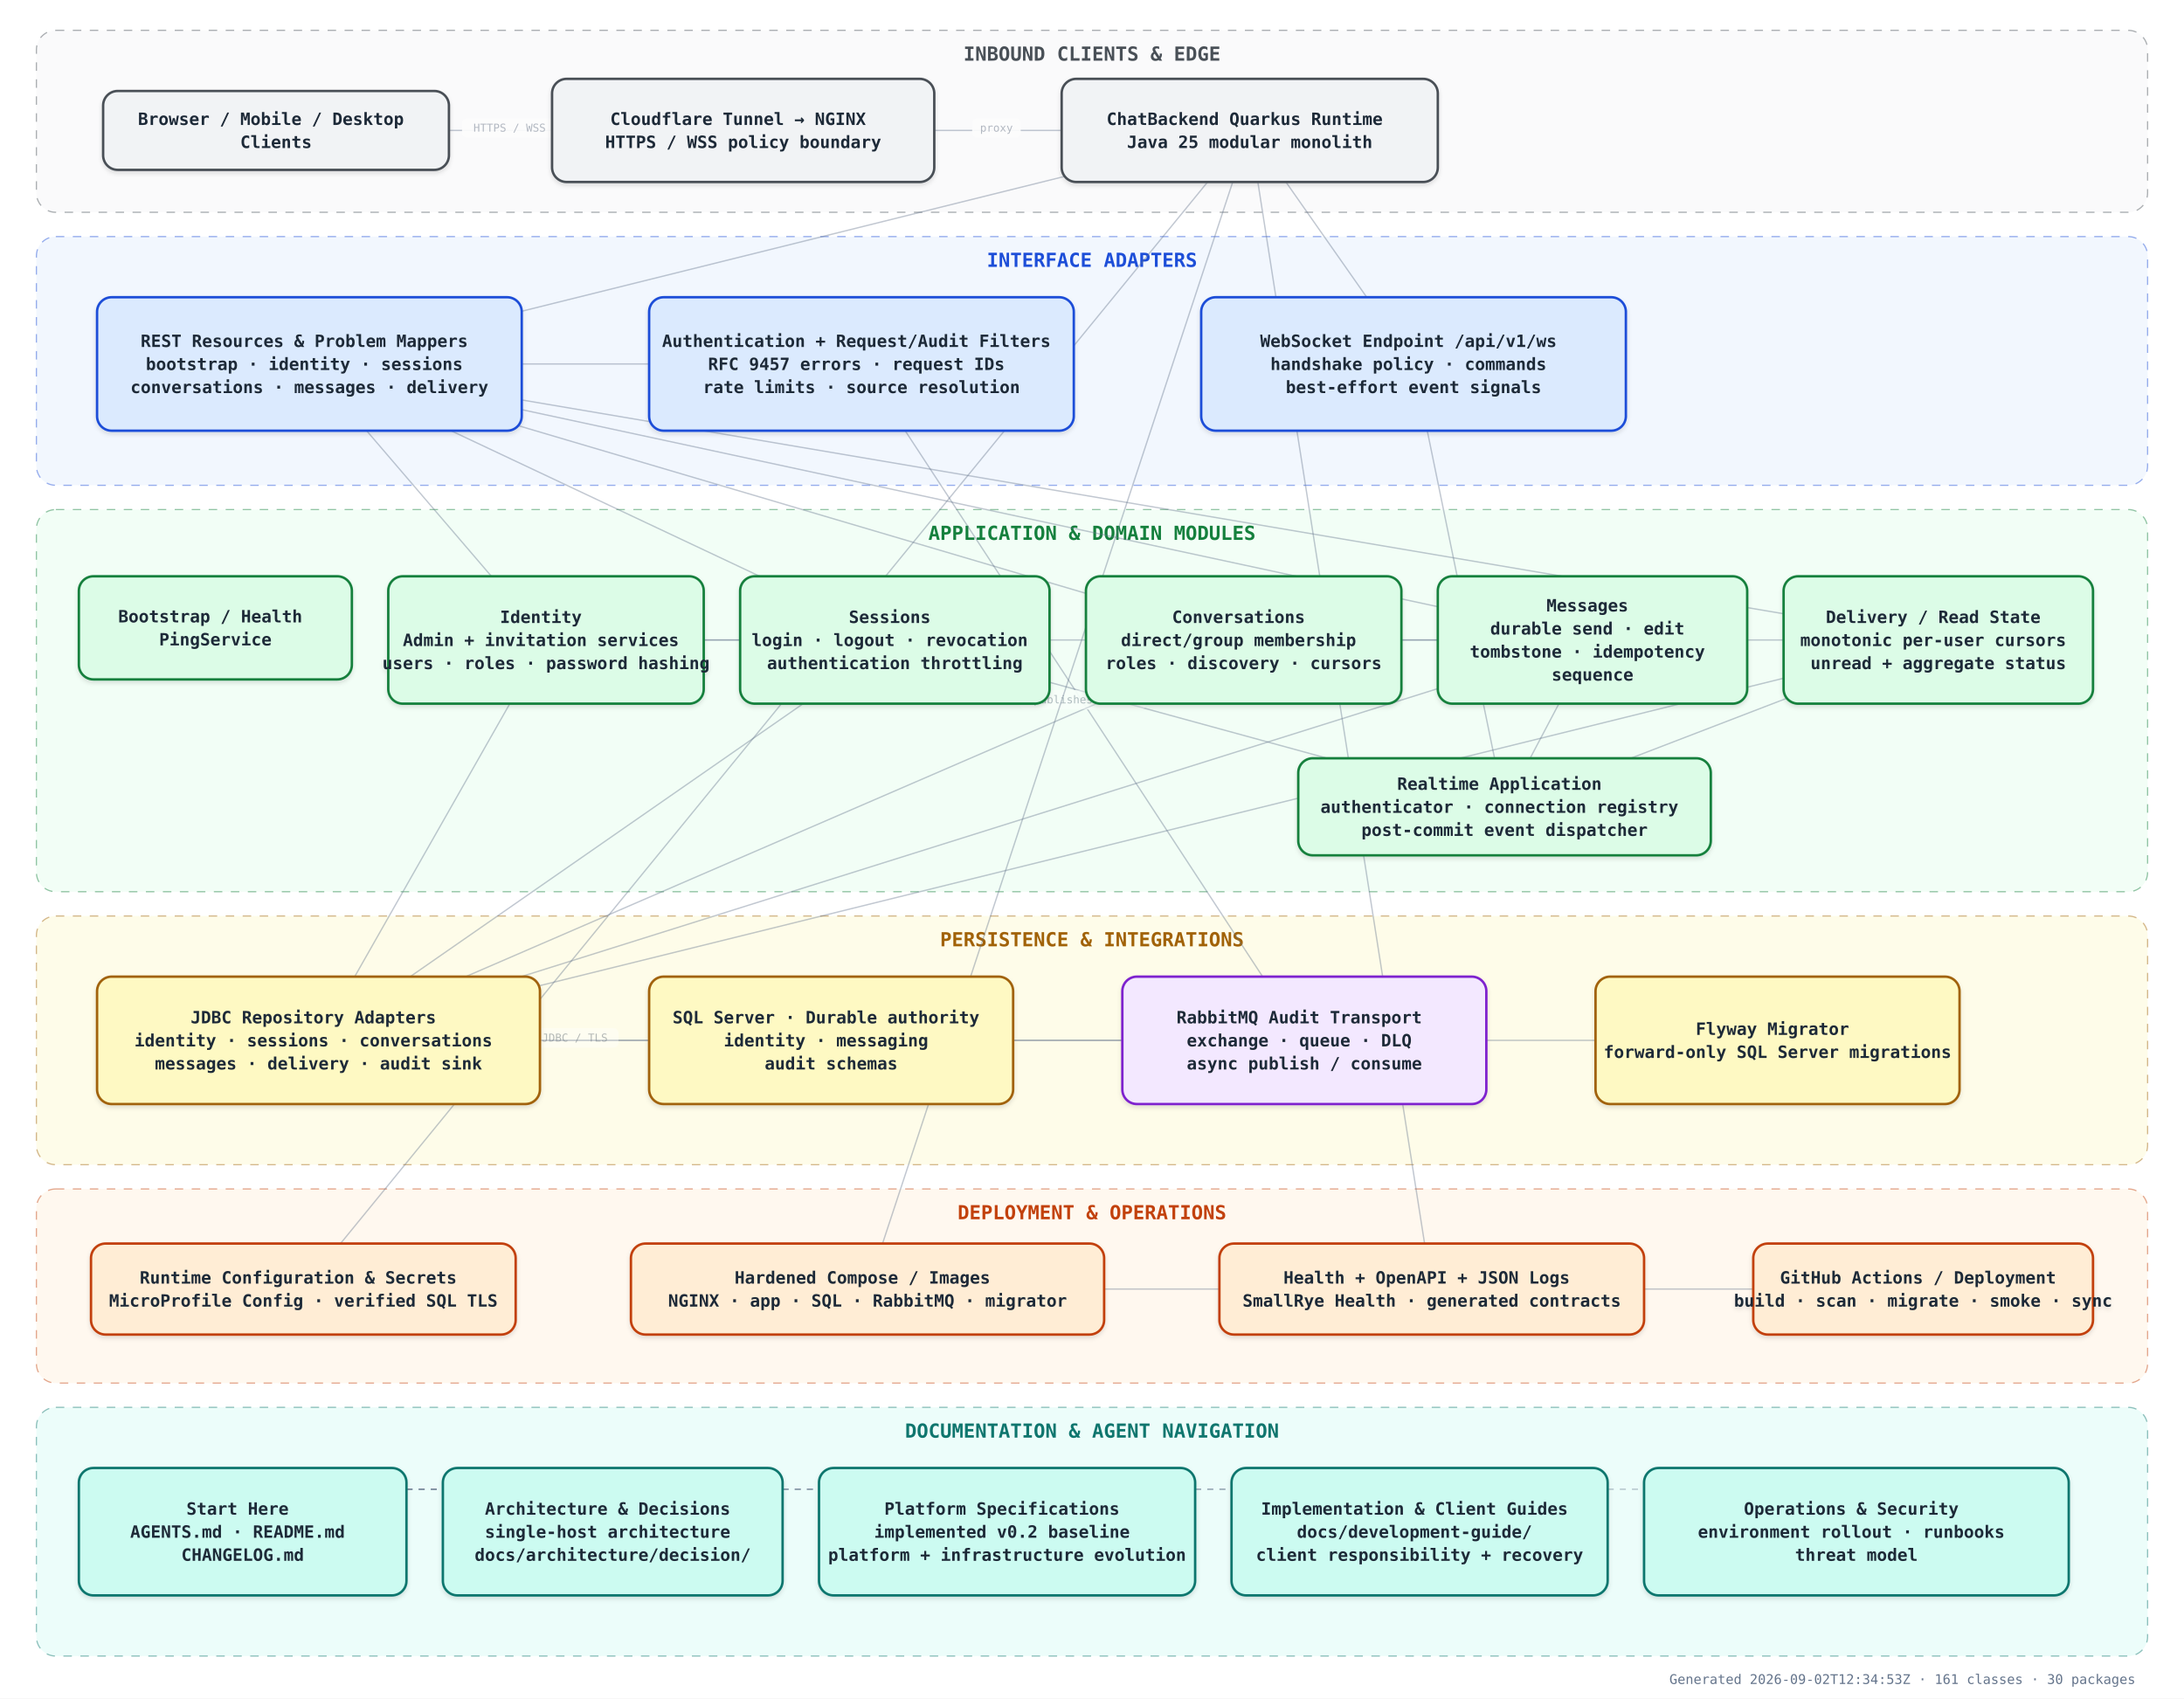
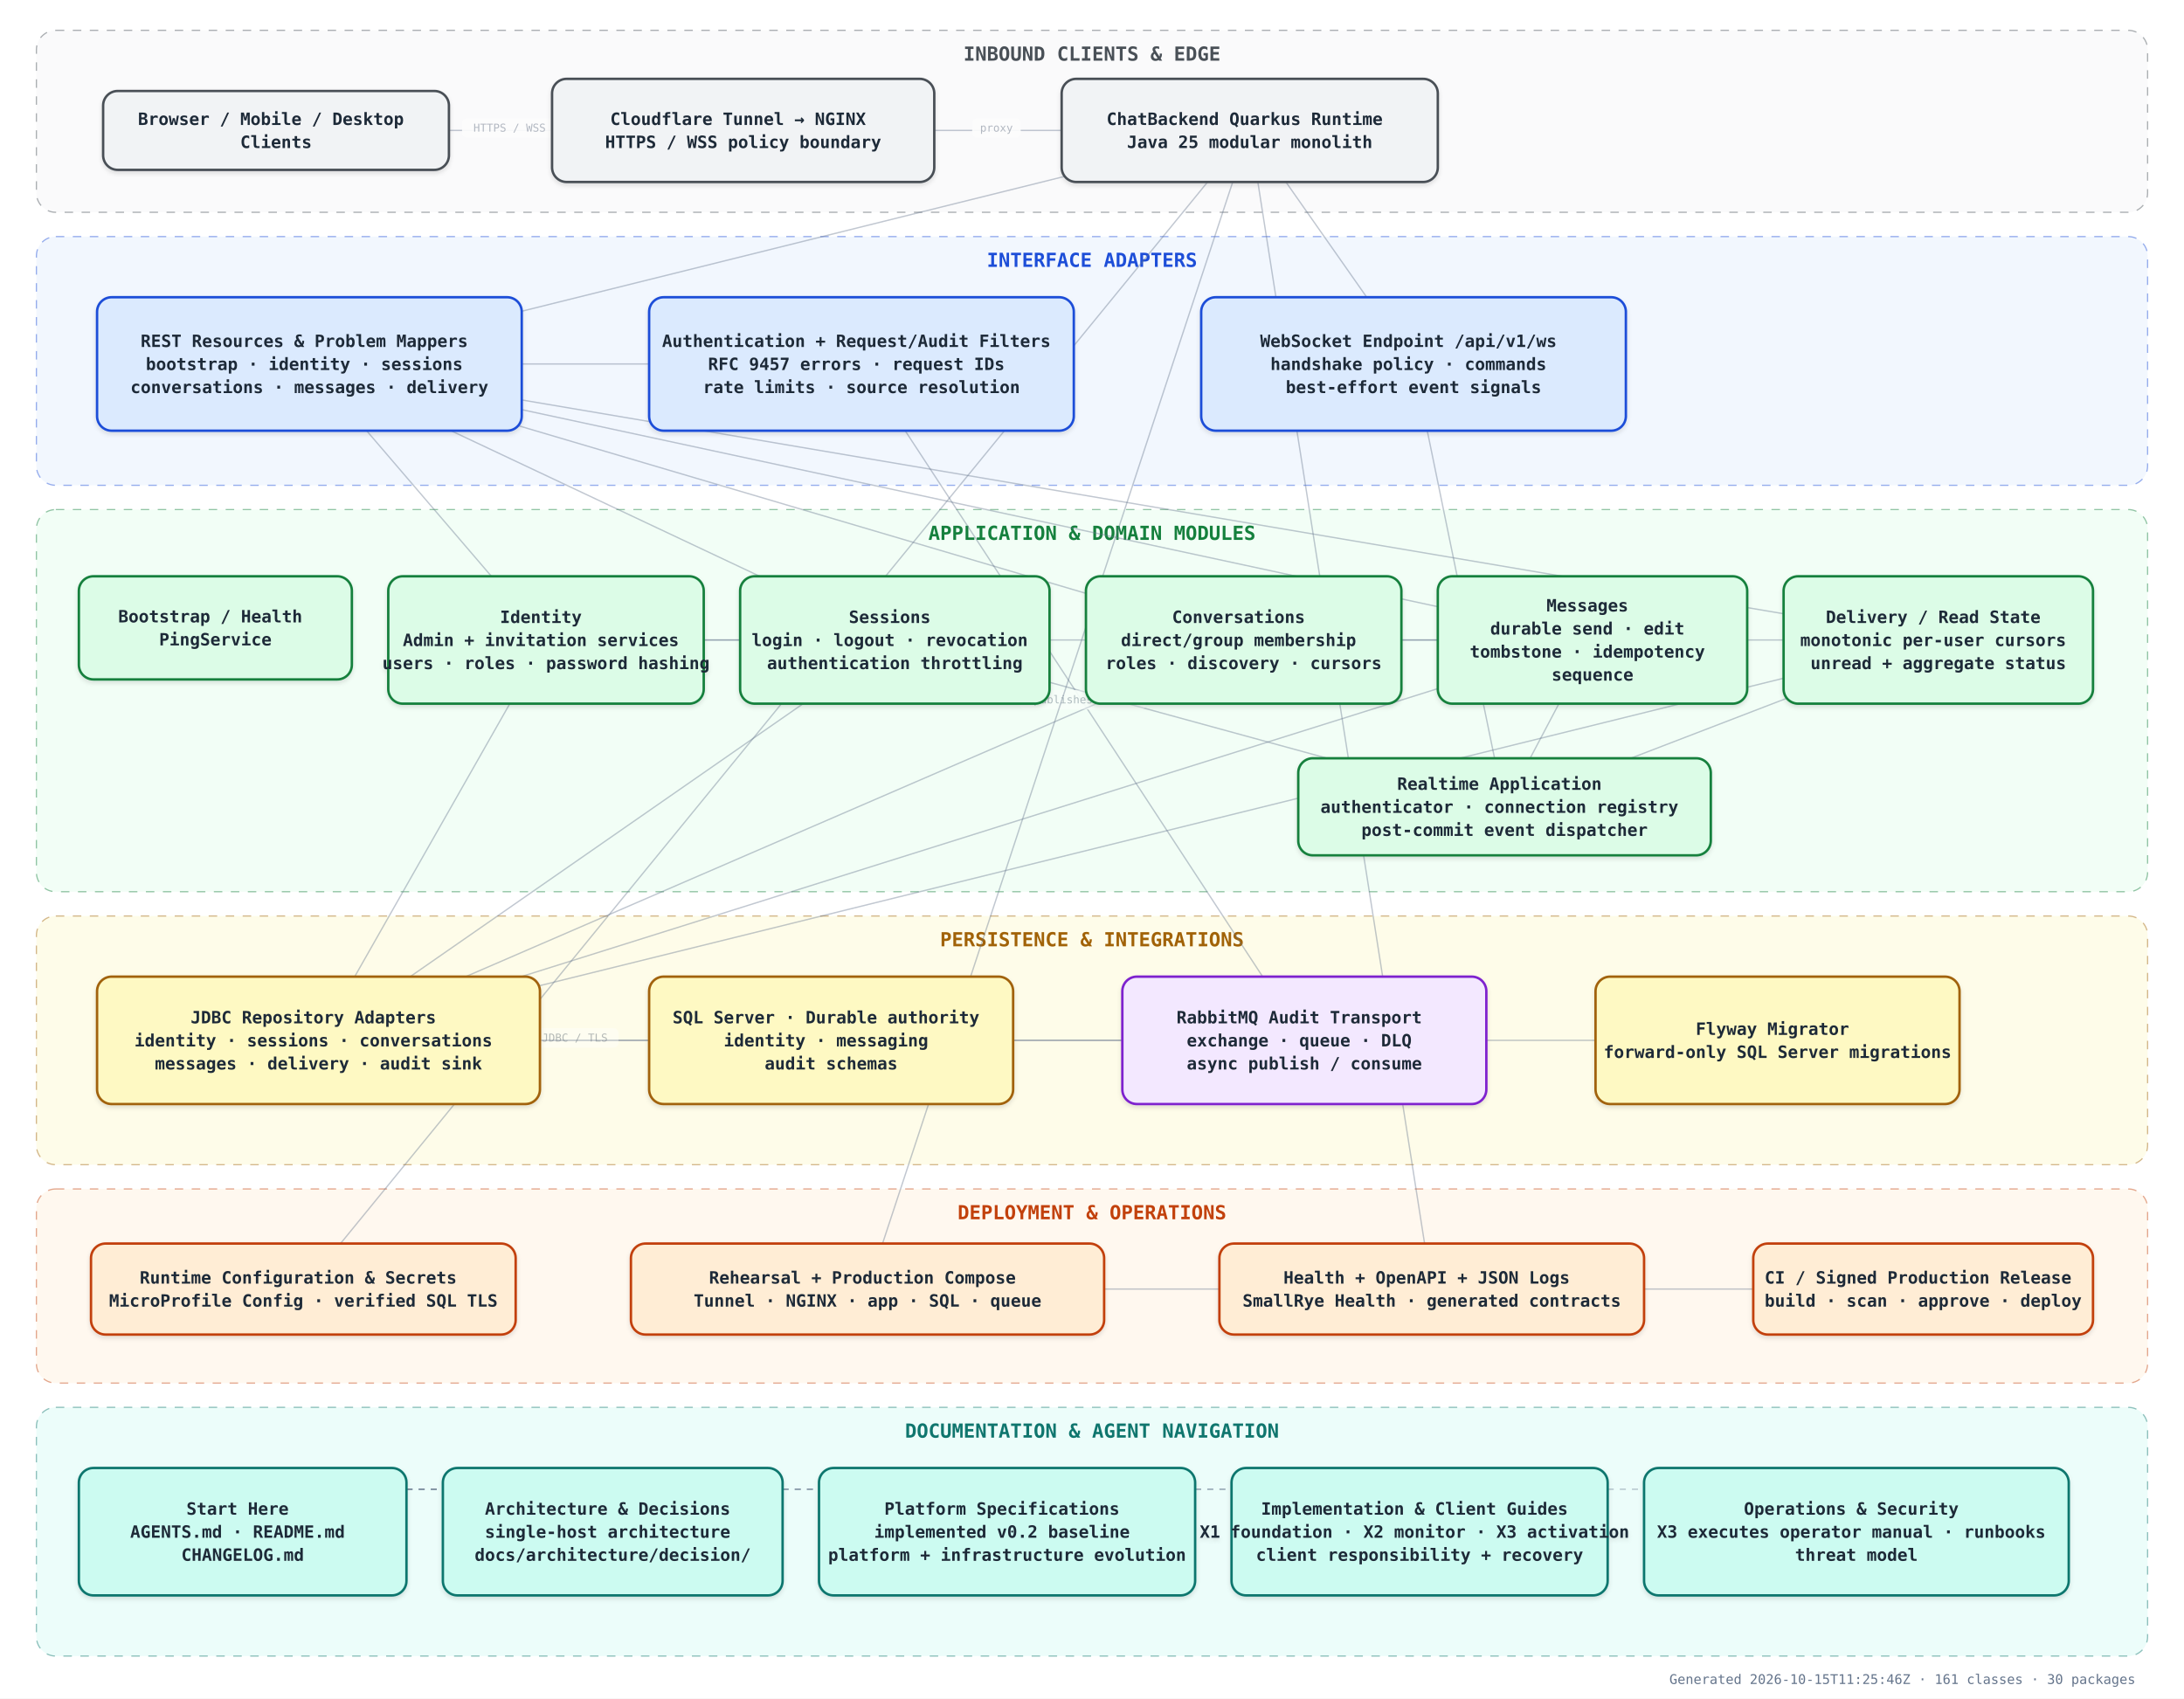
<svg xmlns="http://www.w3.org/2000/svg" width="1800" height="1400" viewBox="0 0 1800 1400" role="img" aria-labelledby="title desc">
  <defs>
    <marker id="arrow" viewBox="0 0 10 10" refX="9" refY="5" markerWidth="7" markerHeight="7" orient="auto-start-reverse">
      <path d="M 0 0 L 10 5 L 0 10 z" fill="#64748b" />
    </marker>
    <filter id="shadow">
      <feDropShadow dx="0" dy="2" stdDeviation="2" flood-opacity="0.12" />
    </filter>
  </defs>
  <rect width="1800" height="1400" fill="#ffffff" />
  <g>
    <rect x="30" y="25" width="1740" height="150" rx="16" fill="#f1f3f5" fill-opacity=".36" stroke="#495057" stroke-opacity=".45" stroke-dasharray="7 7" />
    <text x="900" y="50" text-anchor="middle" font-family="ui-monospace, SFMono-Regular, Menlo, monospace" font-size="16" font-weight="700" fill="#495057">
      <tspan x="900" dy="0">INBOUND CLIENTS &amp; EDGE</tspan>
    </text>
  </g>
  <g>
    <rect x="30" y="195" width="1740" height="205" rx="16" fill="#dbeafe" fill-opacity=".36" stroke="#1d4ed8" stroke-opacity=".45" stroke-dasharray="7 7" />
    <text x="900" y="220" text-anchor="middle" font-family="ui-monospace, SFMono-Regular, Menlo, monospace" font-size="16" font-weight="700" fill="#1d4ed8">
      <tspan x="900" dy="0">INTERFACE ADAPTERS</tspan>
    </text>
  </g>
  <g>
    <rect x="30" y="420" width="1740" height="315" rx="16" fill="#dcfce7" fill-opacity=".36" stroke="#15803d" stroke-opacity=".45" stroke-dasharray="7 7" />
    <text x="900" y="445" text-anchor="middle" font-family="ui-monospace, SFMono-Regular, Menlo, monospace" font-size="16" font-weight="700" fill="#15803d">
      <tspan x="900" dy="0">APPLICATION &amp; DOMAIN MODULES</tspan>
    </text>
  </g>
  <g>
    <rect x="30" y="755" width="1740" height="205" rx="16" fill="#fef9c3" fill-opacity=".36" stroke="#a16207" stroke-opacity=".45" stroke-dasharray="7 7" />
    <text x="900" y="780" text-anchor="middle" font-family="ui-monospace, SFMono-Regular, Menlo, monospace" font-size="16" font-weight="700" fill="#a16207">
      <tspan x="900" dy="0">PERSISTENCE &amp; INTEGRATIONS</tspan>
    </text>
  </g>
  <g>
    <rect x="30" y="980" width="1740" height="160" rx="16" fill="#ffedd5" fill-opacity=".36" stroke="#c2410c" stroke-opacity=".45" stroke-dasharray="7 7" />
    <text x="900" y="1005" text-anchor="middle" font-family="ui-monospace, SFMono-Regular, Menlo, monospace" font-size="16" font-weight="700" fill="#c2410c">
      <tspan x="900" dy="0">DEPLOYMENT &amp; OPERATIONS</tspan>
    </text>
  </g>
  <g>
    <rect x="30" y="1160" width="1740" height="205" rx="16" fill="#ccfbf1" fill-opacity=".36" stroke="#0f766e" stroke-opacity=".45" stroke-dasharray="7 7" />
    <text x="900" y="1185" text-anchor="middle" font-family="ui-monospace, SFMono-Regular, Menlo, monospace" font-size="16" font-weight="700" fill="#0f766e">
      <tspan x="900" dy="0">DOCUMENTATION &amp; AGENT NAVIGATION</tspan>
    </text>
  </g>
  <g opacity=".4">
    <path d="M 227.5 107.5 L 612.5 107.5" fill="none" stroke="#64748b" stroke-width="1.1" marker-end="url(#arrow)" />
    <rect x="380.8" y="97.5" width="78.4" height="16" rx="4" fill="white" fill-opacity=".92" />
    <text x="420" y="108.5" text-anchor="middle" font-family="ui-monospace, monospace" font-size="9" fill="#475569">HTTPS / WSS</text>
  </g>
  <g opacity=".4">
    <path d="M 612.5 107.5 L 1030 107.5" fill="none" stroke="#64748b" stroke-width="1.1" marker-end="url(#arrow)" />
    <rect x="801.25" y="97.5" width="40" height="16" rx="4" fill="white" fill-opacity=".92" />
    <text x="821.25" y="108.5" text-anchor="middle" font-family="ui-monospace, monospace" font-size="9" fill="#475569">proxy</text>
  </g>
  <g opacity=".4">
    <path d="M 1030 107.5 L 255 300" fill="none" stroke="#64748b" stroke-width="1.1" marker-end="url(#arrow)" />
  </g>
  <g opacity=".4">
    <path d="M 1030 107.5 L 1165 300" fill="none" stroke="#64748b" stroke-width="1.1" marker-end="url(#arrow)" />
  </g>
  <g opacity=".4">
    <path d="M 255 300 L 710 300" fill="none" stroke="#64748b" stroke-width="1.1" marker-end="url(#arrow)" />
  </g>
  <g opacity=".4">
    <path d="M 255 300 L 450 527.5" fill="none" stroke="#64748b" stroke-width="1.1" marker-end="url(#arrow)" />
  </g>
  <g opacity=".4">
    <path d="M 255 300 L 737.5 527.5" fill="none" stroke="#64748b" stroke-width="1.1" marker-end="url(#arrow)" />
  </g>
  <g opacity=".4">
    <path d="M 255 300 L 1025 527.5" fill="none" stroke="#64748b" stroke-width="1.1" marker-end="url(#arrow)" />
  </g>
  <g opacity=".4">
    <path d="M 255 300 L 1312.5 527.5" fill="none" stroke="#64748b" stroke-width="1.1" marker-end="url(#arrow)" />
  </g>
  <g opacity=".4">
    <path d="M 255 300 L 1597.5 527.5" fill="none" stroke="#64748b" stroke-width="1.1" marker-end="url(#arrow)" />
  </g>
  <g opacity=".4">
    <path d="M 1165 300 L 1240 665" fill="none" stroke="#64748b" stroke-width="1.1" marker-end="url(#arrow)" />
  </g>
  <g opacity=".4">
    <path d="M 737.5 527.5 L 450 527.5" fill="none" stroke="#64748b" stroke-width="1.1" marker-end="url(#arrow)" />
  </g>
  <g opacity=".4">
    <path d="M 1025 527.5 L 450 527.5" fill="none" stroke="#64748b" stroke-width="1.1" marker-end="url(#arrow)" />
  </g>
  <g opacity=".4">
    <path d="M 1312.5 527.5 L 1025 527.5" fill="none" stroke="#64748b" stroke-width="1.1" marker-end="url(#arrow)" />
  </g>
  <g opacity=".4">
    <path d="M 1597.5 527.5 L 1025 527.5" fill="none" stroke="#64748b" stroke-width="1.1" marker-end="url(#arrow)" />
  </g>
  <g opacity=".4">
    <path d="M 1312.5 527.5 L 1240 665" fill="none" stroke="#64748b" stroke-width="1.1" marker-end="url(#arrow)" />
  </g>
  <g opacity=".4">
    <path d="M 1597.5 527.5 L 1240 665" fill="none" stroke="#64748b" stroke-width="1.1" marker-end="url(#arrow)" />
  </g>
  <g opacity=".4">
    <path d="M 737.5 527.5 L 1240 665" fill="none" stroke="#64748b" stroke-width="1.1" marker-end="url(#arrow)" />
  </g>
  <g opacity=".4">
    <path d="M 450 527.5 L 262.5 857.5" fill="none" stroke="#64748b" stroke-width="1.1" marker-end="url(#arrow)" />
  </g>
  <g opacity=".4">
    <path d="M 737.5 527.5 L 262.5 857.5" fill="none" stroke="#64748b" stroke-width="1.1" marker-end="url(#arrow)" />
  </g>
  <g opacity=".4">
    <path d="M 1025 527.5 L 262.5 857.5" fill="none" stroke="#64748b" stroke-width="1.1" marker-end="url(#arrow)" />
  </g>
  <g opacity=".4">
    <path d="M 1312.5 527.5 L 262.5 857.5" fill="none" stroke="#64748b" stroke-width="1.1" marker-end="url(#arrow)" />
  </g>
  <g opacity=".4">
    <path d="M 1597.5 527.5 L 262.5 857.5" fill="none" stroke="#64748b" stroke-width="1.1" marker-end="url(#arrow)" />
  </g>
  <g opacity=".4">
    <path d="M 262.5 857.5 L 685 857.5" fill="none" stroke="#64748b" stroke-width="1.1" marker-end="url(#arrow)" />
    <rect x="437.75" y="847.5" width="72" height="16" rx="4" fill="white" fill-opacity=".92" />
    <text x="473.75" y="858.5" text-anchor="middle" font-family="ui-monospace, monospace" font-size="9" fill="#475569">JDBC / TLS</text>
  </g>
  <g opacity=".4">
    <path d="M 710 300 L 1075 857.5" fill="none" stroke="#64748b" stroke-width="1.1" marker-end="url(#arrow)" />
    <rect x="840.5" y="568.75" width="104" height="16" rx="4" fill="white" fill-opacity=".92" />
    <text x="892.5" y="579.75" text-anchor="middle" font-family="ui-monospace, monospace" font-size="9" fill="#475569">publishes audit</text>
  </g>
  <g opacity=".4">
    <path d="M 1075 857.5 L 262.5 857.5" fill="none" stroke="#64748b" stroke-width="1.1" marker-end="url(#arrow)" />
    <rect x="639.15" y="847.5" width="59.2" height="16" rx="4" fill="white" fill-opacity=".92" />
    <text x="668.75" y="858.5" text-anchor="middle" font-family="ui-monospace, monospace" font-size="9" fill="#475569">consumes</text>
  </g>
  <g opacity=".4">
    <path d="M 1465 857.5 L 685 857.5" fill="none" stroke="#64748b" stroke-width="1.1" marker-end="url(#arrow)" />
    <rect x="1045.4" y="847.5" width="59.2" height="16" rx="4" fill="white" fill-opacity=".92" />
    <text x="1075" y="858.5" text-anchor="middle" font-family="ui-monospace, monospace" font-size="9" fill="#475569">migrates</text>
  </g>
  <g opacity=".4">
    <path d="M 250 1062.5 L 1030 107.5" fill="none" stroke="#64748b" stroke-width="1.1" marker-end="url(#arrow)" />
  </g>
  <g opacity=".4">
    <path d="M 715 1062.5 L 1030 107.5" fill="none" stroke="#64748b" stroke-width="1.1" marker-end="url(#arrow)" />
  </g>
  <g opacity=".4">
    <path d="M 1180 1062.5 L 1030 107.5" fill="none" stroke="#64748b" stroke-width="1.1" marker-end="url(#arrow)" />
  </g>
  <g opacity=".4">
    <path d="M 1585 1062.5 L 715 1062.5" fill="none" stroke="#64748b" stroke-width="1.1" marker-end="url(#arrow)" />
  </g>
  <g opacity=".4">
    <path d="M 200 1262.5 L 200 1227.5 L 505 1227.5 L 505 1262.5" fill="none" stroke="#64748b" stroke-width="1.1" stroke-dasharray="5 5" marker-end="url(#arrow)" />
  </g>
  <g opacity=".4">
    <path d="M 200 1262.5 L 200 1227.5 L 830 1227.5 L 830 1262.5" fill="none" stroke="#64748b" stroke-width="1.1" stroke-dasharray="5 5" marker-end="url(#arrow)" />
  </g>
  <g opacity=".4">
    <path d="M 200 1262.5 L 200 1227.5 L 1170 1227.5 L 1170 1262.5" fill="none" stroke="#64748b" stroke-width="1.1" stroke-dasharray="5 5" marker-end="url(#arrow)" />
  </g>
  <g opacity=".4">
    <path d="M 200 1262.5 L 200 1227.5 L 1530 1227.5 L 1530 1262.5" fill="none" stroke="#64748b" stroke-width="1.1" stroke-dasharray="5 5" marker-end="url(#arrow)" />
  </g>
  <g filter="url(#shadow)">
    <rect x="85" y="75" width="285" height="65" rx="12" fill="#f1f3f5" stroke="#495057" stroke-width="2" />
    <text x="227.5" y="103" text-anchor="middle" font-family="ui-monospace, SFMono-Regular, Menlo, monospace" font-size="14" font-weight="600" fill="#1f2937">
      <tspan x="227.5" dy="0">Browser / Mobile / Desktop</tspan>
      <tspan x="227.5" dy="19">Clients</tspan>
    </text>
  </g>
  <g filter="url(#shadow)">
    <rect x="455" y="65" width="315" height="85" rx="12" fill="#f1f3f5" stroke="#495057" stroke-width="2" />
    <text x="612.5" y="103" text-anchor="middle" font-family="ui-monospace, SFMono-Regular, Menlo, monospace" font-size="14" font-weight="600" fill="#1f2937">
      <tspan x="612.5" dy="0">Cloudflare Tunnel → NGINX</tspan>
      <tspan x="612.5" dy="19">HTTPS / WSS policy boundary</tspan>
    </text>
  </g>
  <g filter="url(#shadow)">
    <rect x="875" y="65" width="310" height="85" rx="12" fill="#f1f3f5" stroke="#495057" stroke-width="2" />
    <text x="1030" y="103" text-anchor="middle" font-family="ui-monospace, SFMono-Regular, Menlo, monospace" font-size="14" font-weight="600" fill="#1f2937">
      <tspan x="1030" dy="0">ChatBackend Quarkus Runtime</tspan>
      <tspan x="1030" dy="19">Java 25 modular monolith</tspan>
    </text>
  </g>
  <g filter="url(#shadow)">
    <rect x="80" y="245" width="350" height="110" rx="12" fill="#dbeafe" stroke="#1d4ed8" stroke-width="2" />
    <text x="255" y="286" text-anchor="middle" font-family="ui-monospace, SFMono-Regular, Menlo, monospace" font-size="14" font-weight="600" fill="#1f2937">
      <tspan x="255" dy="0">REST Resources &amp; Problem Mappers</tspan>
      <tspan x="255" dy="19">bootstrap · identity · sessions</tspan>
      <tspan x="255" dy="19">conversations · messages · delivery</tspan>
    </text>
  </g>
  <g filter="url(#shadow)">
    <rect x="535" y="245" width="350" height="110" rx="12" fill="#dbeafe" stroke="#1d4ed8" stroke-width="2" />
    <text x="710" y="286" text-anchor="middle" font-family="ui-monospace, SFMono-Regular, Menlo, monospace" font-size="14" font-weight="600" fill="#1f2937">
      <tspan x="710" dy="0">Authentication + Request/Audit Filters</tspan>
      <tspan x="710" dy="19">RFC 9457 errors · request IDs</tspan>
      <tspan x="710" dy="19">rate limits · source resolution</tspan>
    </text>
  </g>
  <g filter="url(#shadow)">
    <rect x="990" y="245" width="350" height="110" rx="12" fill="#dbeafe" stroke="#1d4ed8" stroke-width="2" />
    <text x="1165" y="286" text-anchor="middle" font-family="ui-monospace, SFMono-Regular, Menlo, monospace" font-size="14" font-weight="600" fill="#1f2937">
      <tspan x="1165" dy="0">WebSocket Endpoint /api/v1/ws</tspan>
      <tspan x="1165" dy="19">handshake policy · commands</tspan>
      <tspan x="1165" dy="19">best-effort event signals</tspan>
    </text>
  </g>
  <g filter="url(#shadow)">
    <rect x="65" y="475" width="225" height="85" rx="12" fill="#dcfce7" stroke="#15803d" stroke-width="2" />
    <text x="177.5" y="513" text-anchor="middle" font-family="ui-monospace, SFMono-Regular, Menlo, monospace" font-size="14" font-weight="600" fill="#1f2937">
      <tspan x="177.5" dy="0">Bootstrap / Health</tspan>
      <tspan x="177.5" dy="19">PingService</tspan>
    </text>
  </g>
  <g filter="url(#shadow)">
    <rect x="320" y="475" width="260" height="105" rx="12" fill="#dcfce7" stroke="#15803d" stroke-width="2" />
    <text x="450" y="513.5" text-anchor="middle" font-family="ui-monospace, SFMono-Regular, Menlo, monospace" font-size="14" font-weight="600" fill="#1f2937">
      <tspan x="450" dy="0">Identity</tspan>
      <tspan x="450" dy="19">Admin + invitation services</tspan>
      <tspan x="450" dy="19">users · roles · password hashing</tspan>
    </text>
  </g>
  <g filter="url(#shadow)">
    <rect x="610" y="475" width="255" height="105" rx="12" fill="#dcfce7" stroke="#15803d" stroke-width="2" />
    <text x="737.5" y="513.5" text-anchor="middle" font-family="ui-monospace, SFMono-Regular, Menlo, monospace" font-size="14" font-weight="600" fill="#1f2937">
      <tspan x="737.5" dy="0">Sessions</tspan>
      <tspan x="737.5" dy="19">login · logout · revocation</tspan>
      <tspan x="737.5" dy="19">authentication throttling</tspan>
    </text>
  </g>
  <g filter="url(#shadow)">
    <rect x="895" y="475" width="260" height="105" rx="12" fill="#dcfce7" stroke="#15803d" stroke-width="2" />
    <text x="1025" y="513.5" text-anchor="middle" font-family="ui-monospace, SFMono-Regular, Menlo, monospace" font-size="14" font-weight="600" fill="#1f2937">
      <tspan x="1025" dy="0">Conversations</tspan>
      <tspan x="1025" dy="19">direct/group membership</tspan>
      <tspan x="1025" dy="19">roles · discovery · cursors</tspan>
    </text>
  </g>
  <g filter="url(#shadow)">
    <rect x="1185" y="475" width="255" height="105" rx="12" fill="#dcfce7" stroke="#15803d" stroke-width="2" />
    <text x="1312.5" y="504" text-anchor="middle" font-family="ui-monospace, SFMono-Regular, Menlo, monospace" font-size="14" font-weight="600" fill="#1f2937">
      <tspan x="1312.5" dy="0">Messages</tspan>
      <tspan x="1312.5" dy="19">durable send · edit</tspan>
      <tspan x="1312.5" dy="19">tombstone · idempotency</tspan>
      <tspan x="1312.5" dy="19">sequence</tspan>
    </text>
  </g>
  <g filter="url(#shadow)">
    <rect x="1470" y="475" width="255" height="105" rx="12" fill="#dcfce7" stroke="#15803d" stroke-width="2" />
    <text x="1597.5" y="513.5" text-anchor="middle" font-family="ui-monospace, SFMono-Regular, Menlo, monospace" font-size="14" font-weight="600" fill="#1f2937">
      <tspan x="1597.5" dy="0">Delivery / Read State</tspan>
      <tspan x="1597.5" dy="19">monotonic per-user cursors</tspan>
      <tspan x="1597.5" dy="19">unread + aggregate status</tspan>
    </text>
  </g>
  <g filter="url(#shadow)">
    <rect x="1070" y="625" width="340" height="80" rx="12" fill="#dcfce7" stroke="#15803d" stroke-width="2" />
    <text x="1240" y="651" text-anchor="middle" font-family="ui-monospace, SFMono-Regular, Menlo, monospace" font-size="14" font-weight="600" fill="#1f2937">
      <tspan x="1240" dy="0">Realtime Application</tspan>
      <tspan x="1240" dy="19">authenticator · connection registry</tspan>
      <tspan x="1240" dy="19">post-commit event dispatcher</tspan>
    </text>
  </g>
  <g filter="url(#shadow)">
    <rect x="80" y="805" width="365" height="105" rx="12" fill="#fef9c3" stroke="#a16207" stroke-width="2" />
    <text x="262.5" y="843.5" text-anchor="middle" font-family="ui-monospace, SFMono-Regular, Menlo, monospace" font-size="14" font-weight="600" fill="#1f2937">
      <tspan x="262.5" dy="0">JDBC Repository Adapters</tspan>
      <tspan x="262.5" dy="19">identity · sessions · conversations</tspan>
      <tspan x="262.5" dy="19">messages · delivery · audit sink</tspan>
    </text>
  </g>
  <g filter="url(#shadow)">
    <rect x="535" y="805" width="300" height="105" rx="12" fill="#fef9c3" stroke="#a16207" stroke-width="2" />
    <text x="685" y="843.5" text-anchor="middle" font-family="ui-monospace, SFMono-Regular, Menlo, monospace" font-size="14" font-weight="600" fill="#1f2937">
      <tspan x="685" dy="0">SQL Server · Durable authority</tspan>
      <tspan x="685" dy="19">identity · messaging</tspan>
      <tspan x="685" dy="19">audit schemas</tspan>
    </text>
  </g>
  <g filter="url(#shadow)">
    <rect x="925" y="805" width="300" height="105" rx="12" fill="#f3e8ff" stroke="#7e22ce" stroke-width="2" />
    <text x="1075" y="843.5" text-anchor="middle" font-family="ui-monospace, SFMono-Regular, Menlo, monospace" font-size="14" font-weight="600" fill="#1f2937">
      <tspan x="1075" dy="0">RabbitMQ Audit Transport</tspan>
      <tspan x="1075" dy="19">exchange · queue · DLQ</tspan>
      <tspan x="1075" dy="19">async publish / consume</tspan>
    </text>
  </g>
  <g filter="url(#shadow)">
    <rect x="1315" y="805" width="300" height="105" rx="12" fill="#fef9c3" stroke="#a16207" stroke-width="2" />
    <text x="1465" y="853" text-anchor="middle" font-family="ui-monospace, SFMono-Regular, Menlo, monospace" font-size="14" font-weight="600" fill="#1f2937">
      <tspan x="1465" dy="0">Flyway Migrator</tspan>
      <tspan x="1465" dy="19">forward-only SQL Server migrations</tspan>
    </text>
  </g>
  <g filter="url(#shadow)">
    <rect x="75" y="1025" width="350" height="75" rx="12" fill="#ffedd5" stroke="#c2410c" stroke-width="2" />
    <text x="250" y="1058" text-anchor="middle" font-family="ui-monospace, SFMono-Regular, Menlo, monospace" font-size="14" font-weight="600" fill="#1f2937">
      <tspan x="250" dy="0">Runtime Configuration &amp; Secrets</tspan>
      <tspan x="250" dy="19">MicroProfile Config · verified SQL TLS</tspan>
    </text>
  </g>
  <g filter="url(#shadow)">
    <rect x="520" y="1025" width="390" height="75" rx="12" fill="#ffedd5" stroke="#c2410c" stroke-width="2" />
    <text x="715" y="1058" text-anchor="middle" font-family="ui-monospace, SFMono-Regular, Menlo, monospace" font-size="14" font-weight="600" fill="#1f2937">
-       <tspan x="715" dy="0">Hardened Compose / Images</tspan>
-       <tspan x="715" dy="19">NGINX · app · SQL · RabbitMQ · migrator</tspan>
+       <tspan x="715" dy="0">Rehearsal + Production Compose</tspan>
+       <tspan x="715" dy="19">Tunnel · NGINX · app · SQL · queue</tspan>
    </text>
  </g>
  <g filter="url(#shadow)">
    <rect x="1005" y="1025" width="350" height="75" rx="12" fill="#ffedd5" stroke="#c2410c" stroke-width="2" />
    <text x="1180" y="1058" text-anchor="middle" font-family="ui-monospace, SFMono-Regular, Menlo, monospace" font-size="14" font-weight="600" fill="#1f2937">
      <tspan x="1180" dy="0">Health + OpenAPI + JSON Logs</tspan>
      <tspan x="1180" dy="19">SmallRye Health · generated contracts</tspan>
    </text>
  </g>
  <g filter="url(#shadow)">
    <rect x="1445" y="1025" width="280" height="75" rx="12" fill="#ffedd5" stroke="#c2410c" stroke-width="2" />
    <text x="1585" y="1058" text-anchor="middle" font-family="ui-monospace, SFMono-Regular, Menlo, monospace" font-size="14" font-weight="600" fill="#1f2937">
-       <tspan x="1585" dy="0">GitHub Actions / Deployment</tspan>
-       <tspan x="1585" dy="19">build · scan · migrate · smoke · sync</tspan>
+       <tspan x="1585" dy="0">CI / Signed Production Release</tspan>
+       <tspan x="1585" dy="19">build · scan · approve · deploy</tspan>
    </text>
  </g>
  <g filter="url(#shadow)">
    <rect x="65" y="1210" width="270" height="105" rx="12" fill="#ccfbf1" stroke="#0f766e" stroke-width="2" />
    <text x="200" y="1248.5" text-anchor="middle" font-family="ui-monospace, SFMono-Regular, Menlo, monospace" font-size="14" font-weight="600" fill="#1f2937">
      <tspan x="200" dy="0">Start Here</tspan>
      <tspan x="200" dy="19">AGENTS.md · README.md</tspan>
      <tspan x="200" dy="19">CHANGELOG.md</tspan>
    </text>
  </g>
  <g filter="url(#shadow)">
    <rect x="365" y="1210" width="280" height="105" rx="12" fill="#ccfbf1" stroke="#0f766e" stroke-width="2" />
    <text x="505" y="1248.5" text-anchor="middle" font-family="ui-monospace, SFMono-Regular, Menlo, monospace" font-size="14" font-weight="600" fill="#1f2937">
      <tspan x="505" dy="0">Architecture &amp; Decisions</tspan>
      <tspan x="505" dy="19">single-host architecture</tspan>
      <tspan x="505" dy="19">docs/architecture/decision/</tspan>
    </text>
  </g>
  <g filter="url(#shadow)">
    <rect x="675" y="1210" width="310" height="105" rx="12" fill="#ccfbf1" stroke="#0f766e" stroke-width="2" />
    <text x="830" y="1248.5" text-anchor="middle" font-family="ui-monospace, SFMono-Regular, Menlo, monospace" font-size="14" font-weight="600" fill="#1f2937">
      <tspan x="830" dy="0">Platform Specifications</tspan>
      <tspan x="830" dy="19">implemented v0.2 baseline</tspan>
      <tspan x="830" dy="19">platform + infrastructure evolution</tspan>
    </text>
  </g>
  <g filter="url(#shadow)">
    <rect x="1015" y="1210" width="310" height="105" rx="12" fill="#ccfbf1" stroke="#0f766e" stroke-width="2" />
    <text x="1170" y="1248.5" text-anchor="middle" font-family="ui-monospace, SFMono-Regular, Menlo, monospace" font-size="14" font-weight="600" fill="#1f2937">
      <tspan x="1170" dy="0">Implementation &amp; Client Guides</tspan>
-       <tspan x="1170" dy="19">docs/development-guide/</tspan>
+       <tspan x="1170" dy="19">X1 foundation · X2 monitor · X3 activation</tspan>
      <tspan x="1170" dy="19">client responsibility + recovery</tspan>
    </text>
  </g>
  <g filter="url(#shadow)">
    <rect x="1355" y="1210" width="350" height="105" rx="12" fill="#ccfbf1" stroke="#0f766e" stroke-width="2" />
    <text x="1530" y="1248.5" text-anchor="middle" font-family="ui-monospace, SFMono-Regular, Menlo, monospace" font-size="14" font-weight="600" fill="#1f2937">
      <tspan x="1530" dy="0">Operations &amp; Security</tspan>
-       <tspan x="1530" dy="19">environment rollout · runbooks</tspan>
+       <tspan x="1530" dy="19">X3 executes operator manual · runbooks</tspan>
      <tspan x="1530" dy="19">threat model</tspan>
    </text>
  </g>
-   <text x="1760" y="1388" text-anchor="end" font-family="ui-monospace, monospace" font-size="11" fill="#64748b">Generated 2026-09-02T12:34:53Z · 161 classes · 30 packages</text>
+   <text x="1760" y="1388" text-anchor="end" font-family="ui-monospace, monospace" font-size="11" fill="#64748b">Generated 2026-10-15T11:25:46Z · 161 classes · 30 packages</text>
</svg>
